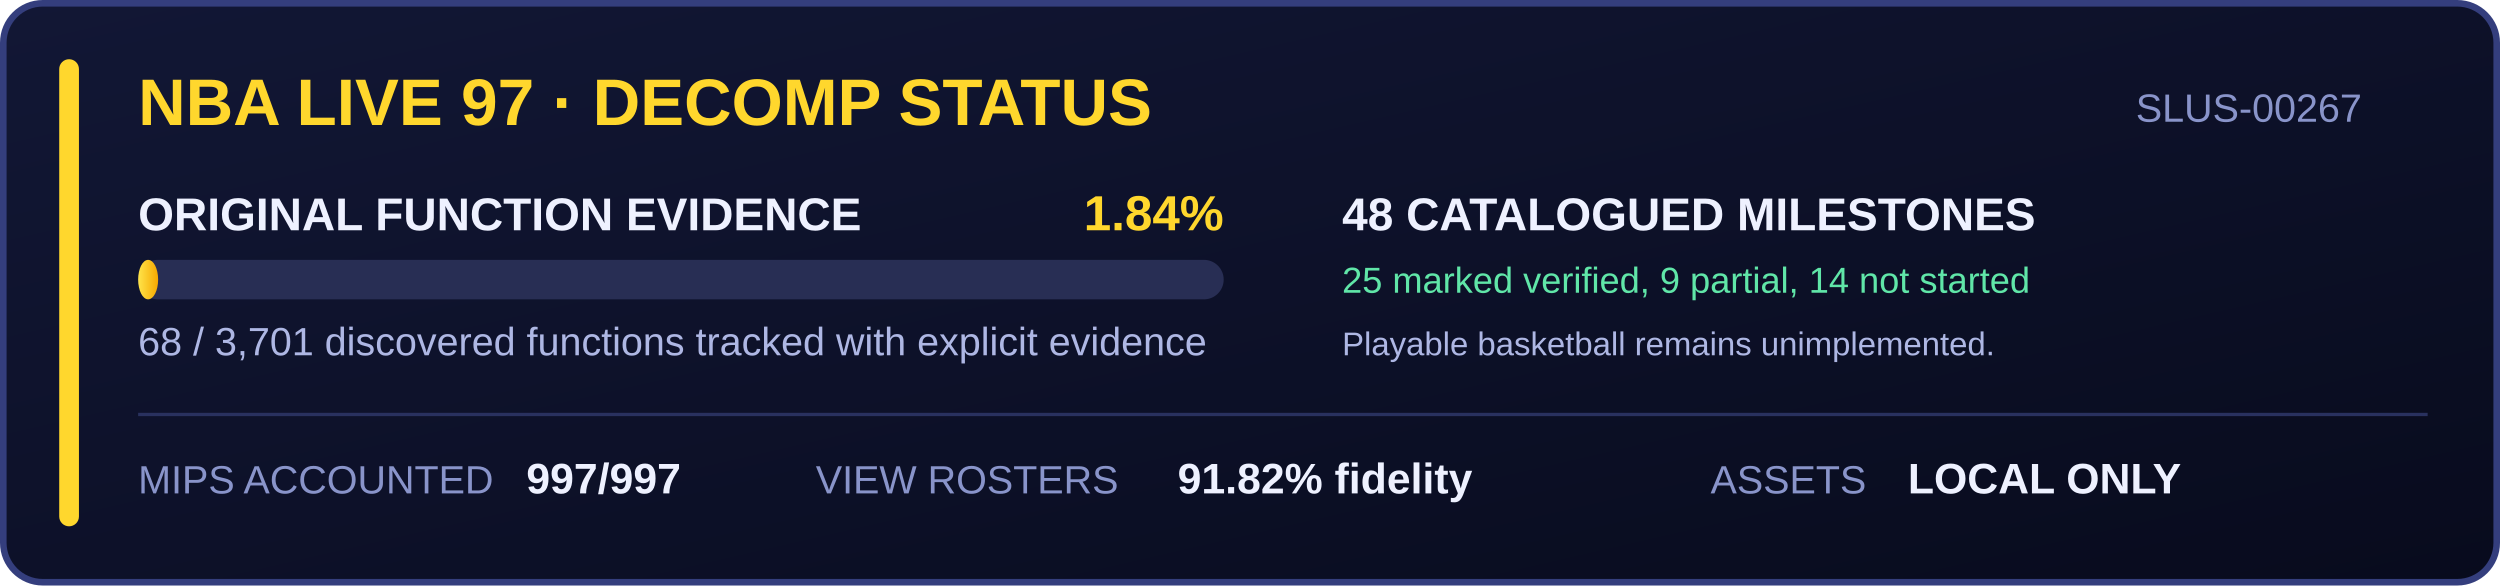
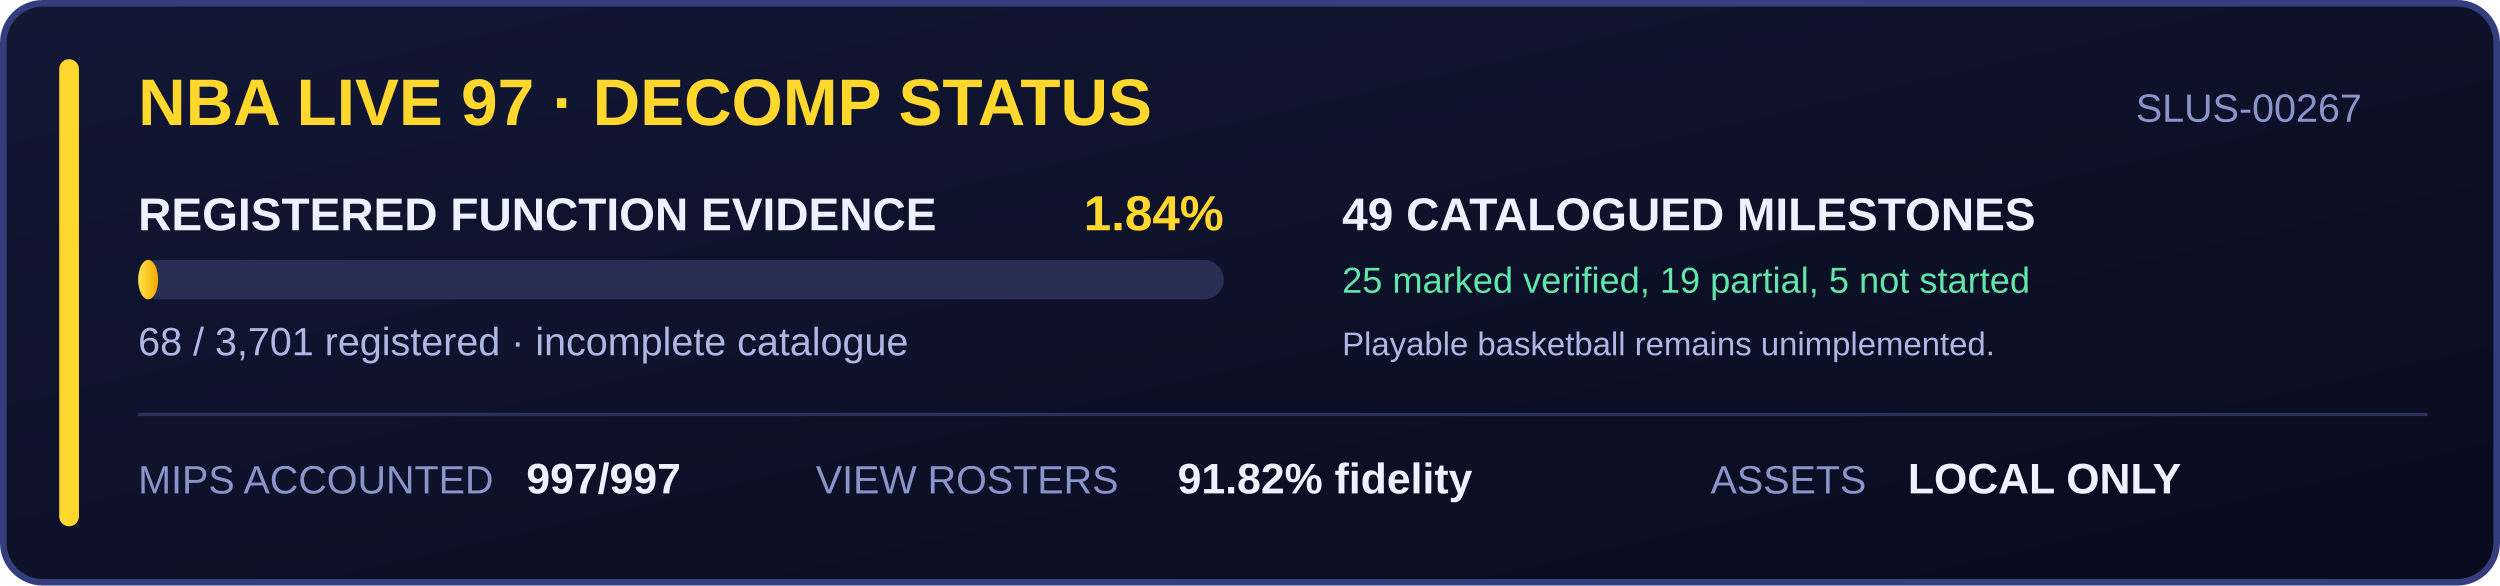
<svg xmlns="http://www.w3.org/2000/svg" width="760" height="178" viewBox="0 0 760 178" role="img" aria-labelledby="title desc">
  <defs>
    <linearGradient id="panel" x1="0" y1="0" x2="1" y2="1">
      <stop stop-color="#121735" />
      <stop offset="1" stop-color="#080b1d" />
    </linearGradient>
    <linearGradient id="gold" x1="0" y1="0" x2="1" y2="0">
      <stop stop-color="#ffe44a" />
      <stop offset="1" stop-color="#f6a800" />
    </linearGradient>
  </defs>
  <rect x="1" y="1" width="758" height="176" rx="12" fill="url(#panel)" stroke="#343e7d" stroke-width="2" />
  <rect x="18" y="18" width="6" height="142" rx="3" fill="#ffd72d" />
  <g font-family="Segoe UI, Arial, sans-serif">
    <text x="42" y="38" fill="#ffd72d" font-size="20" font-weight="700">NBA LIVE 97 · DECOMP STATUS</text>
    <text x="718" y="37" fill="#8994ca" font-size="12" text-anchor="end">SLUS-00267</text>
-     <text x="42" y="70" fill="#eef1ff" font-size="14" font-weight="600">ORIGINAL FUNCTION EVIDENCE</text>
+     <text x="42" y="70" fill="#eef1ff" font-size="14" font-weight="600">REGISTERED FUNCTION EVIDENCE</text>
    <text x="372" y="70" fill="#ffd72d" font-size="15" font-weight="700" text-anchor="end">1.84%</text>
    <rect x="42" y="79" width="330" height="12" rx="6" fill="#282e54" />
    <rect x="42" y="79" width="6.07" height="12" rx="6" fill="url(#gold)" />
-     <text x="42" y="108" fill="#aeb7e4" font-size="12">68 / 3,701 discovered functions tracked with explicit evidence</text>
-     <text x="408" y="70" fill="#eef1ff" font-size="14" font-weight="600">48 CATALOGUED MILESTONES</text>
-     <text x="408" y="89" fill="#60e6a8" font-size="11">25 marked verified, 9 partial, 14 not started</text>
+     <text x="42" y="108" fill="#aeb7e4" font-size="12">68 / 3,701 registered · incomplete catalogue</text>
+     <text x="408" y="70" fill="#eef1ff" font-size="14" font-weight="600">49 CATALOGUED MILESTONES</text>
+     <text x="408" y="89" fill="#60e6a8" font-size="11">25 marked verified, 19 partial, 5 not started</text>
    <text x="408" y="108" fill="#aeb7e4" font-size="10">Playable basketball remains unimplemented.</text>
    <line x1="42" y1="126" x2="738" y2="126" stroke="#29315f" />
    <text x="42" y="150" fill="#8994ca" font-size="12">MIPS ACCOUNTED</text>
    <text x="160" y="150" fill="#eef1ff" font-size="13" font-weight="700">997/997</text>
    <text x="248" y="150" fill="#8994ca" font-size="12">VIEW ROSTERS</text>
    <text x="358" y="150" fill="#eef1ff" font-size="13" font-weight="700">91.82% fidelity</text>
    <text x="520" y="150" fill="#8994ca" font-size="12">ASSETS</text>
    <text x="580" y="150" fill="#eef1ff" font-size="13" font-weight="700">LOCAL ONLY</text>
  </g>
</svg>
